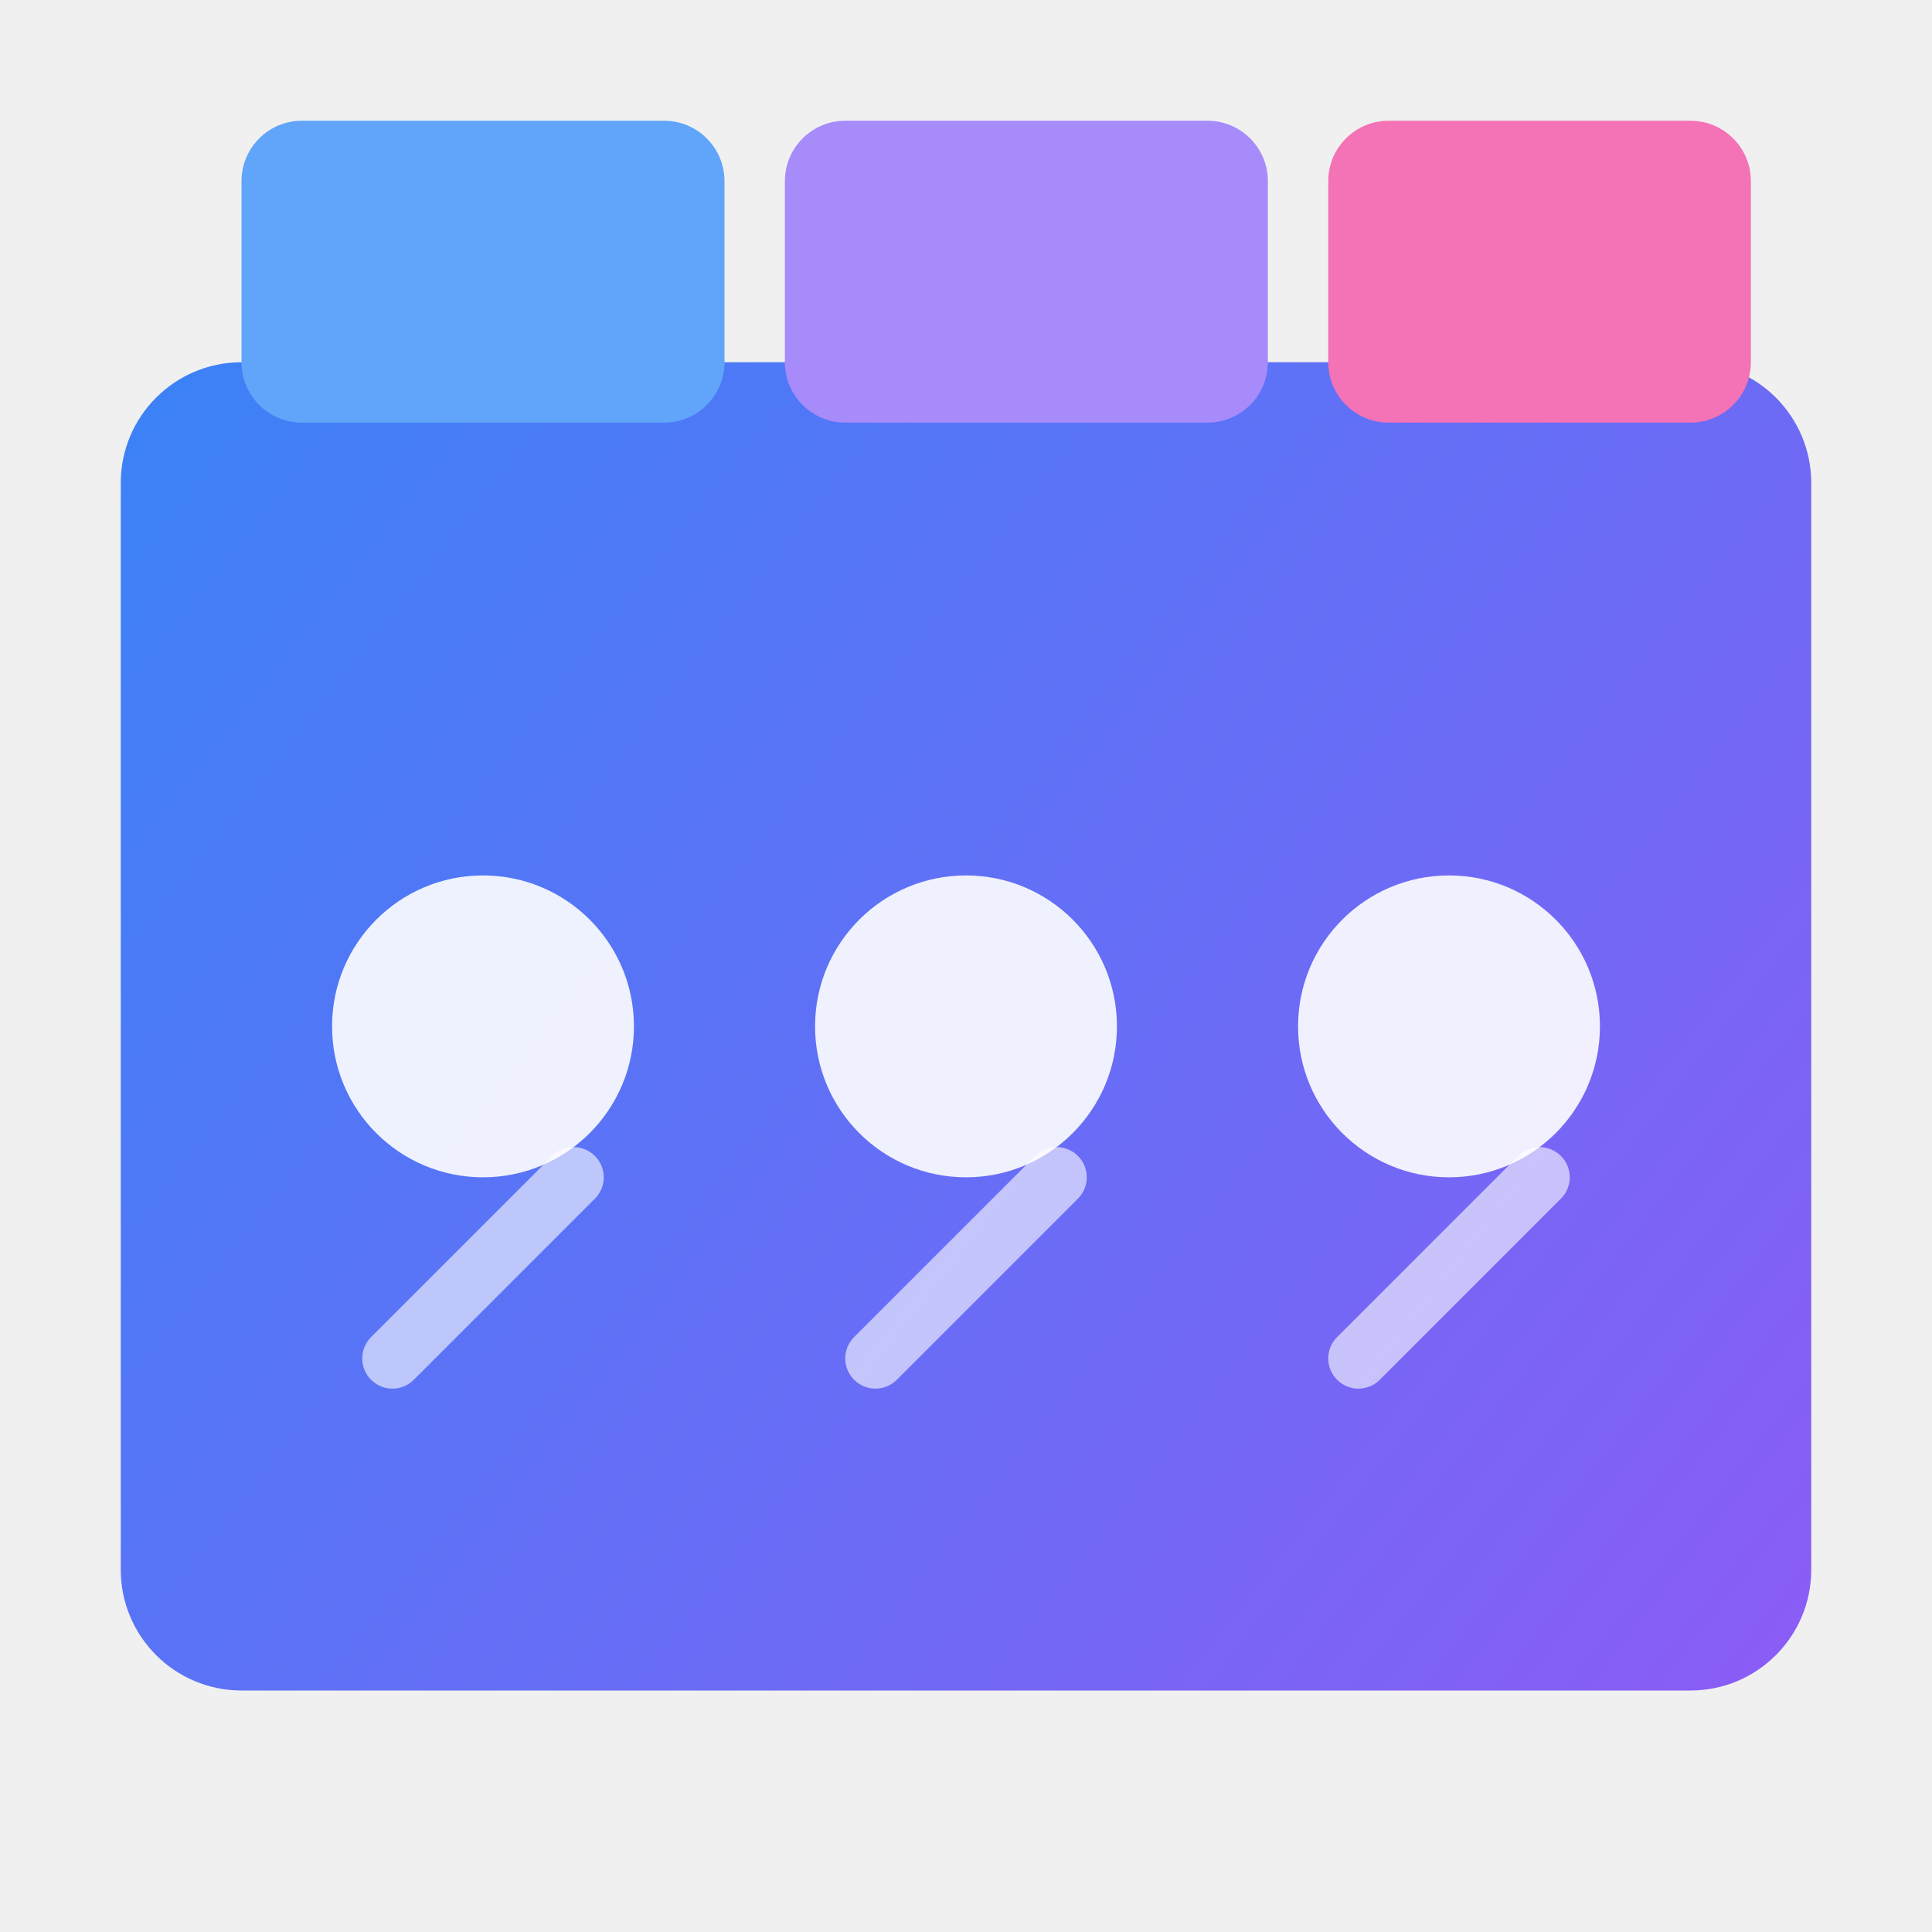
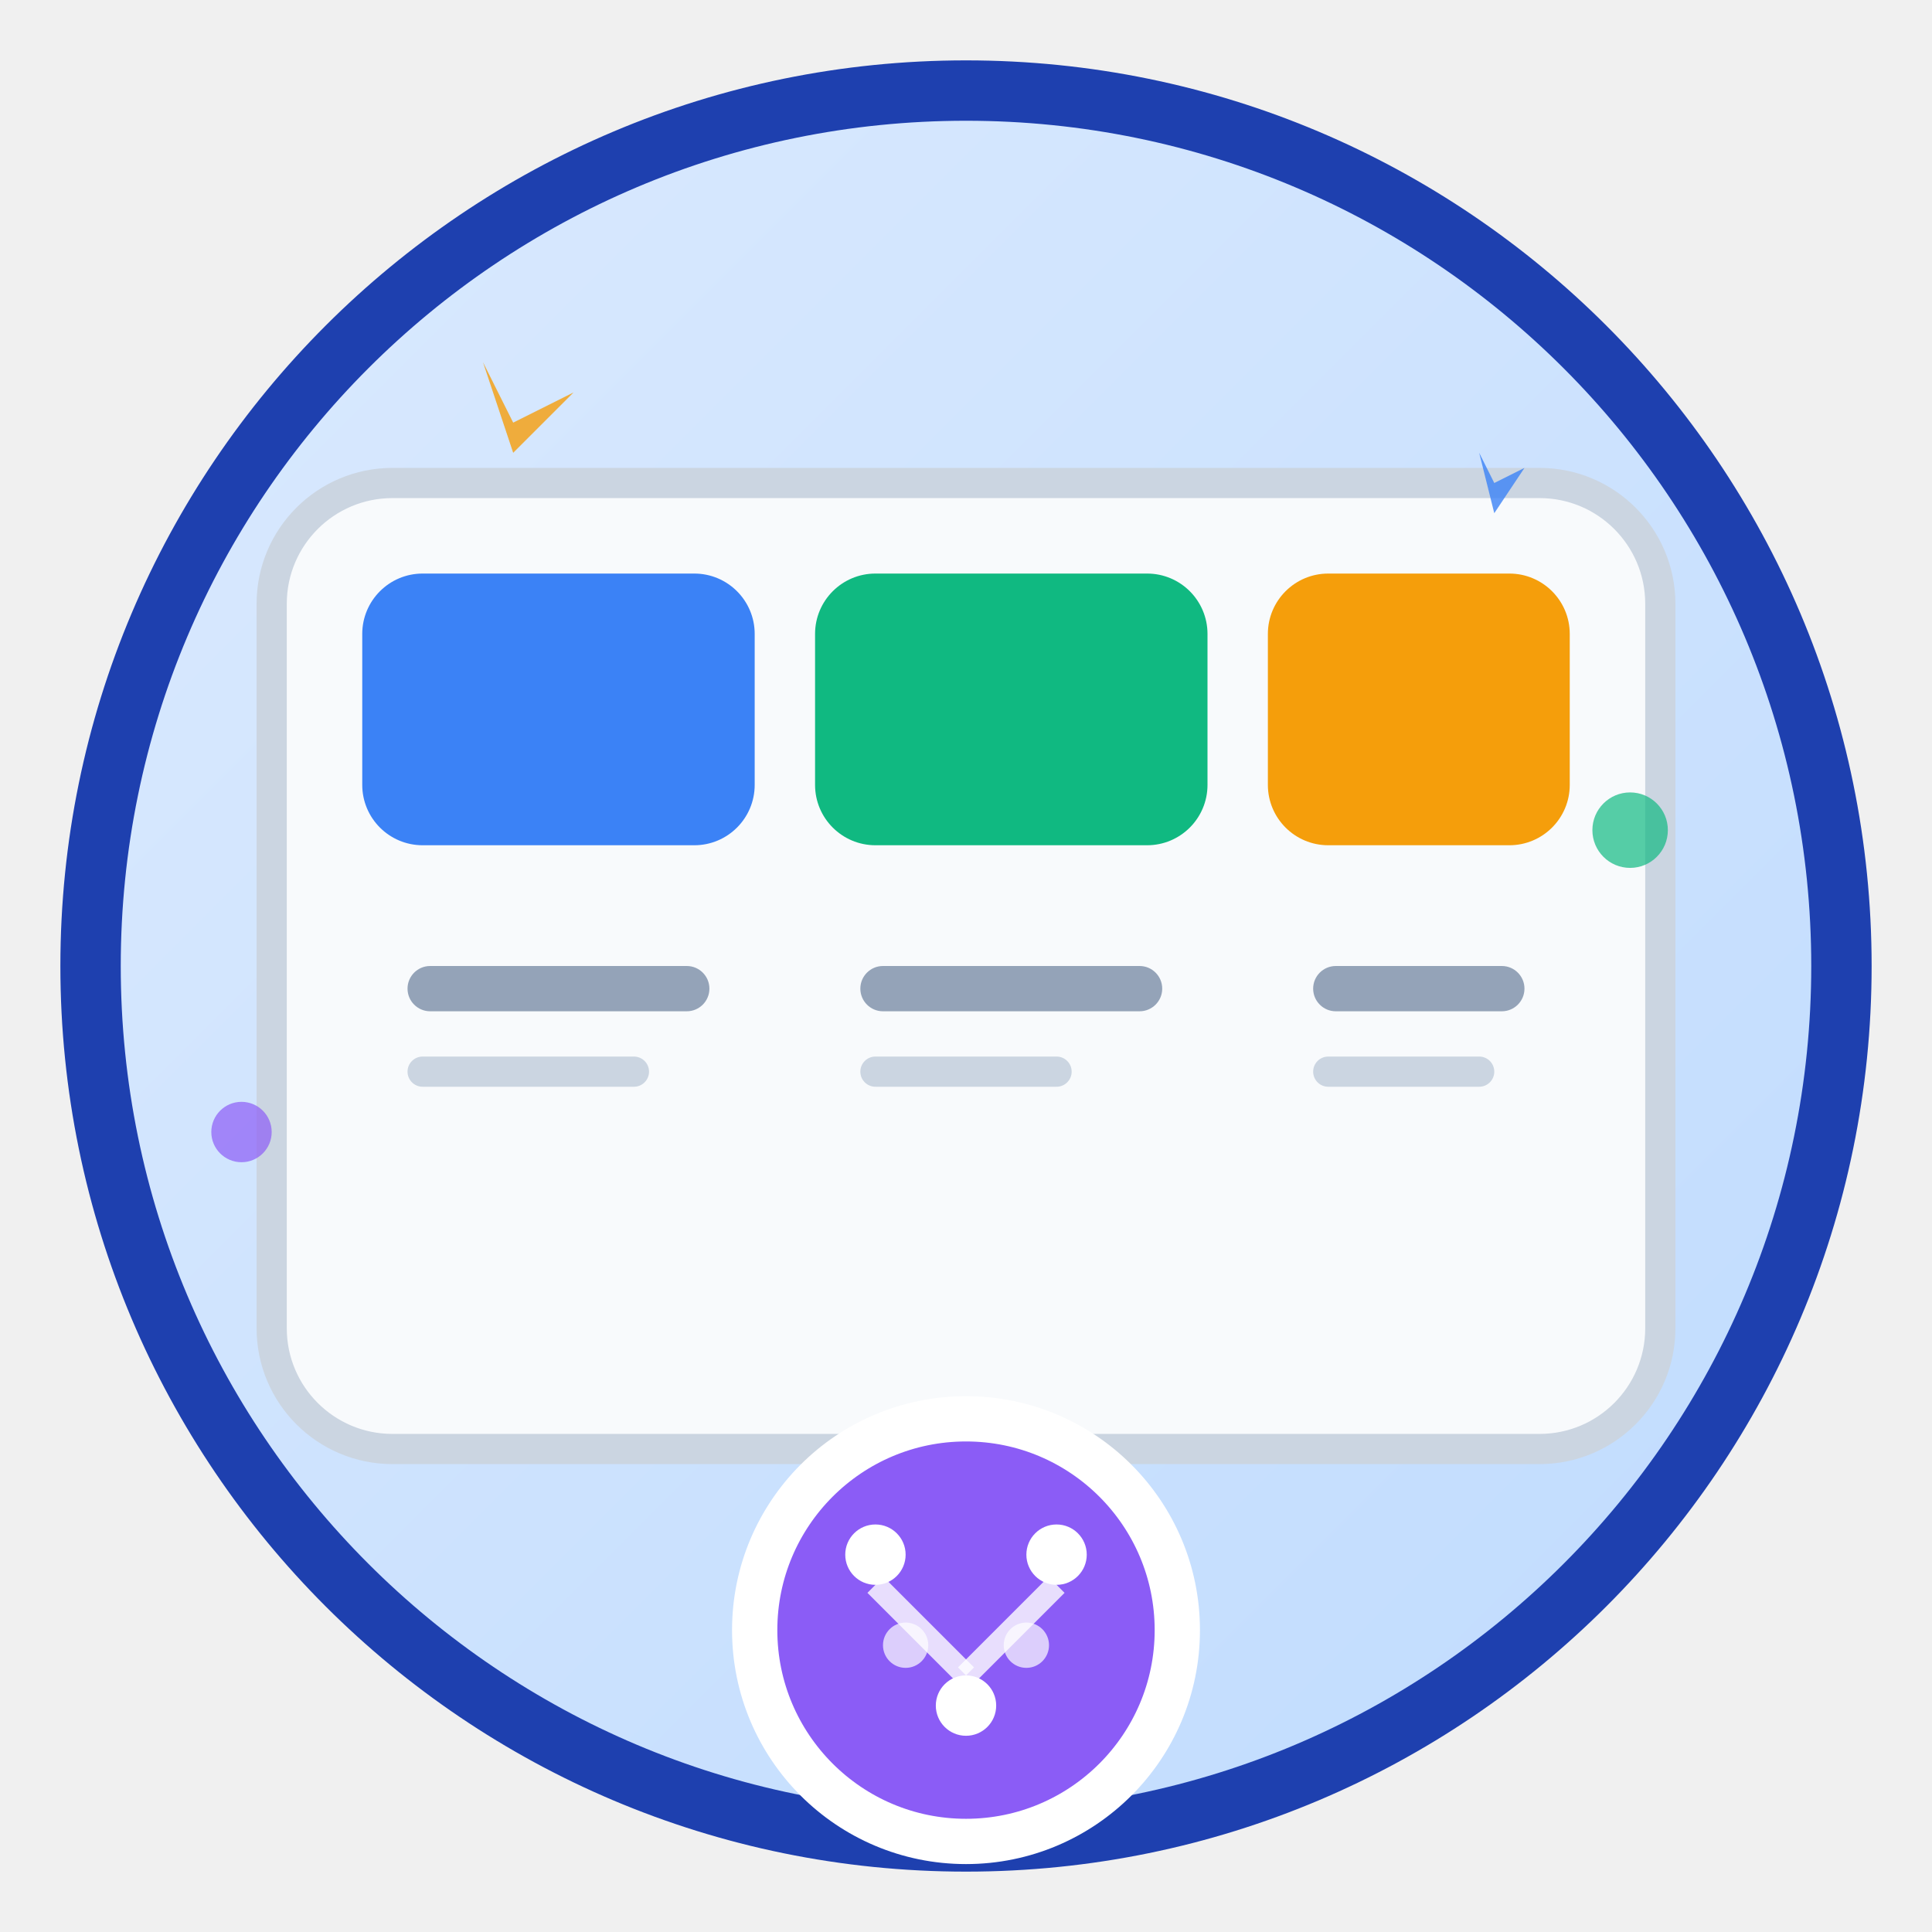
<svg xmlns="http://www.w3.org/2000/svg" viewBox="0 0 128 128" fill="none">
-   <rect x="8" y="24" width="112" height="88" rx="8" fill="url(#gradient2)" />
-   <rect x="16" y="8" width="32" height="20" rx="4" fill="#60a5fa" />
-   <rect x="52" y="8" width="32" height="20" rx="4" fill="#a78bfa" />
-   <rect x="88" y="8" width="28" height="20" rx="4" fill="#f472b6" />
-   <circle cx="32" cy="68" r="10" fill="white" opacity="0.9" />
-   <circle cx="64" cy="68" r="10" fill="white" opacity="0.9" />
-   <circle cx="96" cy="68" r="10" fill="white" opacity="0.9" />
-   <path d="M26 90 L38 78" stroke="white" stroke-width="4" stroke-linecap="round" opacity="0.6" />
-   <path d="M58 90 L70 78" stroke="white" stroke-width="4" stroke-linecap="round" opacity="0.6" />
-   <path d="M90 90 L102 78" stroke="white" stroke-width="4" stroke-linecap="round" opacity="0.6" />
+   <circle cx="64" cy="64" r="58" fill="url(#gradient)" stroke="#1e40af" stroke-width="4" />
+   <rect x="18" y="32" width="92" height="64" rx="8" fill="#f8fafc" stroke="#cbd5e1" stroke-width="2" />
+   <rect x="24" y="38" width="26" height="18" rx="4" fill="#3b82f6" />
+   <rect x="54" y="38" width="26" height="18" rx="4" fill="#10b981" />
+   <rect x="84" y="38" width="20" height="18" rx="4" fill="#f59e0b" />
+   <rect x="27" y="64" width="20" height="3" rx="1.5" fill="#94a3b8" />
+   <rect x="27" y="70" width="16" height="2" rx="1" fill="#cbd5e1" />
+   <rect x="57" y="64" width="20" height="3" rx="1.5" fill="#94a3b8" />
+   <rect x="57" y="70" width="14" height="2" rx="1" fill="#cbd5e1" />
+   <rect x="87" y="64" width="14" height="3" rx="1.5" fill="#94a3b8" />
+   <rect x="87" y="70" width="12" height="2" rx="1" fill="#cbd5e1" />
+   <circle cx="64" cy="108" r="14" fill="#8b5cf6" stroke="#ffffff" stroke-width="3" />
+   <circle cx="58" cy="103" r="2" fill="#ffffff" />
+   <circle cx="70" cy="103" r="2" fill="#ffffff" />
+   <circle cx="64" cy="113" r="2" fill="#ffffff" />
+   <circle cx="60" cy="109" r="1.5" fill="#ffffff" opacity="0.7" />
+   <circle cx="68" cy="109" r="1.5" fill="#ffffff" opacity="0.7" />
+   <path d="M58 105 L64 111" stroke="#ffffff" stroke-width="1.5" opacity="0.8" />
+   <path d="M70 105 L64 111" stroke="#ffffff" stroke-width="1.5" opacity="0.8" />
+   <path d="M32 24 L34 28 L38 26 L34 30 L32 24Z" fill="#f59e0b" opacity="0.8" />
+   <path d="M98 30 L99 32 L101 31 L99 34 L98 30Z" fill="#3b82f6" opacity="0.8" />
+   <circle cx="108" cy="55" r="2.5" fill="#10b981" opacity="0.7" />
+   <circle cx="16" cy="75" r="2" fill="#8b5cf6" opacity="0.7" />
  <defs>
-     <linearGradient id="gradient2" x1="8" y1="24" x2="120" y2="112" gradientUnits="userSpaceOnUse">
-       <stop stop-color="#3b82f6" />
-       <stop offset="1" stop-color="#8b5cf6" />
+     <linearGradient id="gradient" x1="0%" y1="0%" x2="100%" y2="100%">
+       <stop offset="0%" style="stop-color:#dbeafe;stop-opacity:1" />
+       <stop offset="100%" style="stop-color:#bfdbfe;stop-opacity:1" />
    </linearGradient>
  </defs>
</svg>
